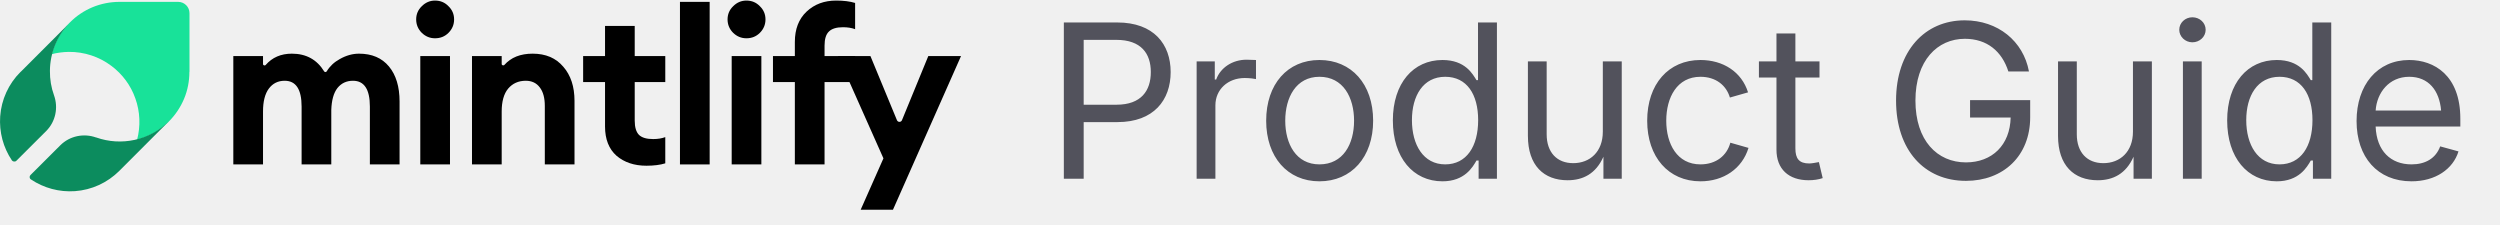
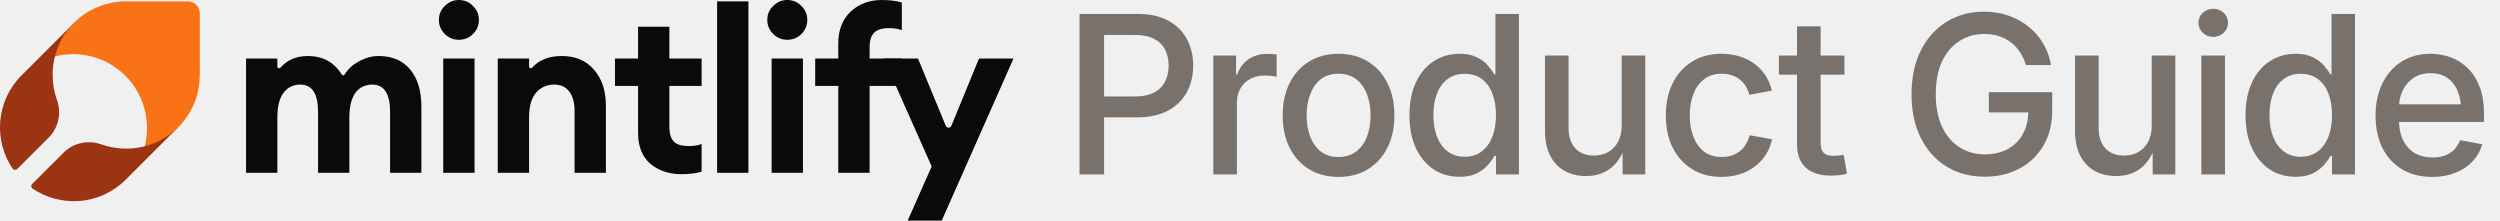
- <svg xmlns="http://www.w3.org/2000/svg" width="256" height="23" viewBox="0 0 256 23" fill="none">
-   <g clip-path="url(#clip0_10130_19192)">
-     <g clip-path="url(#clip1_10130_19192)">
-       <path d="M91.44 21.476H88.133L90.464 16.216L85.802 5.74H89.132L91.847 12.307C91.943 12.536 92.268 12.536 92.362 12.306L95.058 5.74H98.409L91.44 21.476Z" fill="#000000" />
-       <path d="M81.393 16.837V8.403H79.152V5.74H81.393V4.297C81.393 2.98 81.792 1.944 82.592 1.19C83.391 0.435 84.404 0.058 85.633 0.058C86.387 0.058 87.031 0.139 87.564 0.302V2.988C87.208 2.854 86.794 2.788 86.32 2.788C85.655 2.788 85.174 2.936 84.878 3.232C84.582 3.513 84.434 3.994 84.434 4.674V5.74H87.564V8.403H84.434V16.837H81.393Z" fill="#000000" />
-       <path d="M76.433 3.92C75.915 3.92 75.463 3.735 75.079 3.365C74.694 2.98 74.502 2.521 74.502 1.989C74.502 1.456 74.694 1.005 75.079 0.635C75.463 0.25 75.915 0.058 76.433 0.058C76.98 0.058 77.438 0.25 77.809 0.635C78.193 1.005 78.386 1.456 78.386 1.989C78.386 2.521 78.193 2.98 77.809 3.365C77.438 3.735 76.98 3.92 76.433 3.92ZM74.924 16.837V5.74H77.964V16.837H74.924Z" fill="#000000" />
-       <path d="M69.628 16.837V0.191H72.669V16.837H69.628Z" fill="#000000" />
-       <path d="M66.194 16.97C64.951 16.97 63.93 16.63 63.131 15.949C62.347 15.254 61.955 14.255 61.955 12.953V8.403H59.713V5.74H61.955V2.655H64.995V5.74H68.125V8.403H64.995V12.354C64.995 13.034 65.143 13.523 65.439 13.819C65.735 14.1 66.216 14.24 66.882 14.24C67.355 14.24 67.769 14.174 68.125 14.04V16.726C67.592 16.889 66.948 16.97 66.194 16.97Z" fill="#000000" />
-       <path d="M48.332 16.837V5.74H51.373V6.551C51.373 6.688 51.559 6.748 51.65 6.646C52.328 5.879 53.293 5.495 54.546 5.495C55.878 5.495 56.921 5.939 57.676 6.827C58.445 7.7 58.83 8.869 58.83 10.334V16.837H55.789V10.844C55.789 10.03 55.619 9.402 55.279 8.958C54.939 8.499 54.458 8.27 53.836 8.27C53.096 8.27 52.497 8.536 52.038 9.069C51.594 9.601 51.373 10.386 51.373 11.421V16.837H48.332Z" fill="#000000" />
-       <path d="M44.547 3.92C44.029 3.92 43.578 3.735 43.193 3.365C42.809 2.98 42.616 2.521 42.616 1.989C42.616 1.456 42.809 1.005 43.193 0.635C43.578 0.25 44.029 0.058 44.547 0.058C45.095 0.058 45.553 0.25 45.923 0.635C46.308 1.005 46.5 1.456 46.5 1.989C46.5 2.521 46.308 2.98 45.923 3.365C45.553 3.735 45.095 3.92 44.547 3.92ZM43.038 16.837V5.74H46.079V16.837H43.038Z" fill="#000000" />
-       <path d="M37.875 16.837V10.911C37.875 9.15 37.298 8.27 36.144 8.27C35.478 8.27 34.945 8.521 34.546 9.024C34.161 9.527 33.954 10.275 33.924 11.266V16.837H30.884V10.911C30.884 9.15 30.306 8.27 29.152 8.27C28.472 8.27 27.932 8.536 27.532 9.069C27.133 9.601 26.933 10.386 26.933 11.421V16.837H23.892V5.74H26.933V6.559C26.933 6.695 27.116 6.755 27.206 6.652C27.878 5.881 28.771 5.495 29.885 5.495C31.349 5.495 32.452 6.1 33.193 7.309C33.252 7.404 33.395 7.403 33.454 7.307C33.774 6.78 34.219 6.361 34.79 6.05C35.441 5.68 36.099 5.495 36.765 5.495C38.082 5.495 39.103 5.932 39.828 6.805C40.553 7.678 40.916 8.876 40.916 10.4V16.837H37.875Z" fill="#000000" />
-       <path d="M19.403 7.362V1.35C19.403 0.705 18.879 0.191 18.244 0.191H12.235C11.291 0.191 10.357 0.378 9.487 0.733C8.618 1.098 7.824 1.621 7.16 2.295L7.114 2.341C6.235 3.23 5.609 4.333 5.291 5.548C5.861 5.399 6.45 5.324 7.039 5.314C8.609 5.296 10.151 5.801 11.403 6.745C12.534 7.586 13.394 8.746 13.861 10.083C14.347 11.438 14.403 12.916 14.039 14.309C15.244 13.991 16.356 13.364 17.244 12.486L17.291 12.439C17.954 11.775 18.487 10.98 18.851 10.111C19.216 9.241 19.393 8.306 19.393 7.362H19.403Z" fill="#18E299" />
-       <path d="M5.112 7.26C5.121 5.416 5.857 3.646 7.151 2.324L2.151 7.326C2.133 7.344 2.114 7.354 2.095 7.372C0.876 8.583 0.14 10.204 0.019 11.918C-0.092 13.52 0.327 15.103 1.22 16.426C1.306 16.552 1.537 16.593 1.667 16.472L4.73 13.417C5.689 12.458 5.987 11.033 5.531 9.757C5.242 8.965 5.103 8.117 5.112 7.26Z" fill="#0C8C5E" />
-       <path d="M17.262 12.44C16.303 13.38 15.102 14.032 13.799 14.321C12.486 14.61 11.127 14.526 9.861 14.079C9.861 14.079 9.851 14.079 9.842 14.079C8.567 13.622 7.142 13.921 6.183 14.871L3.12 17.926C2.99 18.056 3.009 18.27 3.167 18.373C4.489 19.258 6.072 19.686 7.673 19.574C9.386 19.453 10.997 18.717 12.216 17.497L12.263 17.451L17.262 12.449V12.44Z" fill="#0C8C5E" />
-     </g>
-   </g>
-   <text x="107" y="18.3" font-family="Inter, ui-sans-serif, system-ui, -apple-system, BlinkMacSystemFont, sans-serif" font-size="22" font-weight="400" fill="#52525C" letter-spacing="-0.01em">Product Guide</text>
-   <defs>
-     <clipPath id="clip0_10130_19192">
-       <rect width="98.419" height="21.534" fill="#FFFFFF" />
-     </clipPath>
-     <clipPath id="clip1_10130_19192">
-       <rect width="98.419" height="21.533" fill="#FFFFFF" transform="translate(0 0.000488281)" />
-     </clipPath>
-   </defs>
+ <svg xmlns="http://www.w3.org/2000/svg" width="204" height="18" viewBox="0 0 204 18" fill="none">
+   <path d="M76.846 18H74.066L76.025 13.579L72.108 4.775H74.906L77.176 10.266C77.26 10.469 77.549 10.469 77.632 10.265L79.886 4.775H82.703L76.846 18Z" fill="#0C0A09" />
+   <path d="M68.404 14.101V7.013H66.52V4.775H68.404V3.563C68.404 2.456 68.74 1.585 69.411 0.951C70.082 0.317 70.934 0 71.966 0C72.601 0 73.141 0.068 73.589 0.205V2.462C73.291 2.35 72.943 2.294 72.545 2.294C71.985 2.294 71.581 2.419 71.332 2.667C71.084 2.904 70.959 3.308 70.959 3.88V4.775H73.589V7.013H70.959V14.101H68.404Z" fill="#0C0A09" />
+   <path d="M64.234 3.246C63.798 3.246 63.419 3.09 63.096 2.779C62.773 2.456 62.611 2.07 62.611 1.623C62.611 1.175 62.773 0.796 63.096 0.485C63.419 0.162 63.798 0 64.234 0C64.694 0 65.079 0.162 65.39 0.485C65.713 0.796 65.875 1.175 65.875 1.623C65.875 2.07 65.713 2.456 65.39 2.779C65.079 3.09 64.694 3.246 64.234 3.246ZM62.965 14.101V4.775H65.521V14.101H62.965Z" fill="#0C0A09" />
+   <path d="M58.516 14.101V0.112H61.071V14.101H58.516Z" fill="#0C0A09" />
+   <path d="M55.629 14.213C54.584 14.213 53.726 13.927 53.055 13.355C52.396 12.771 52.066 11.932 52.066 10.837V7.013H50.182V4.775H52.066V2.182H54.621V4.775H57.252V7.013H54.621V10.334C54.621 10.906 54.746 11.316 54.995 11.565C55.243 11.801 55.647 11.919 56.207 11.919C56.605 11.919 56.953 11.863 57.252 11.751V14.008C56.804 14.145 56.263 14.213 55.629 14.213Z" fill="#0C0A09" />
+   <path d="M40.618 14.102V4.775H43.173V5.436C43.173 5.558 43.339 5.612 43.42 5.521C43.989 4.887 44.796 4.57 45.84 4.57C46.96 4.57 47.836 4.943 48.471 5.689C49.117 6.423 49.441 7.405 49.441 8.636V14.102H46.885V9.065C46.885 8.381 46.742 7.853 46.456 7.48C46.17 7.094 45.766 6.902 45.244 6.902C44.622 6.902 44.118 7.126 43.733 7.573C43.36 8.021 43.173 8.68 43.173 9.55V14.102H40.618Z" fill="#0C0A09" />
+   <path d="M37.436 3.246C37.001 3.246 36.622 3.09 36.298 2.779C35.975 2.456 35.813 2.07 35.813 1.623C35.813 1.175 35.975 0.796 36.298 0.485C36.622 0.162 37.001 0 37.436 0C37.896 0 38.282 0.162 38.593 0.485C38.916 0.796 39.078 1.175 39.078 1.623C39.078 2.07 38.916 2.456 38.593 2.779C38.282 3.09 37.896 3.246 37.436 3.246ZM36.168 14.101V4.775H38.723V14.101H36.168Z" fill="#0C0A09" />
+   <path d="M31.83 14.102V9.121C31.83 7.642 31.345 6.902 30.375 6.902C29.815 6.902 29.367 7.113 29.032 7.536C28.708 7.959 28.534 8.587 28.509 9.42V14.102H25.954V9.121C25.954 7.642 25.469 6.902 24.499 6.902C23.927 6.902 23.473 7.126 23.137 7.573C22.802 8.021 22.634 8.68 22.634 9.55V14.102H20.078V4.775H22.634V5.443C22.634 5.564 22.797 5.618 22.877 5.527C23.44 4.889 24.186 4.57 25.115 4.57C26.341 4.57 27.266 5.075 27.889 6.084C27.941 6.168 28.068 6.167 28.12 6.082C28.389 5.644 28.761 5.296 29.237 5.036C29.784 4.726 30.337 4.57 30.897 4.57C32.004 4.57 32.862 4.937 33.471 5.671C34.08 6.404 34.385 7.412 34.385 8.692V14.102H31.83Z" fill="#0C0A09" />
+   <path d="M16.305 6.139V1.086C16.305 0.544 15.865 0.112 15.331 0.112H10.281C9.488 0.112 8.702 0.269 7.972 0.568C7.242 0.874 6.574 1.314 6.016 1.88L5.977 1.919C5.239 2.666 4.713 3.593 4.446 4.614C4.925 4.488 5.419 4.426 5.914 4.418C7.234 4.402 8.53 4.826 9.582 5.62C10.532 6.327 11.255 7.301 11.648 8.425C12.056 9.564 12.103 10.806 11.797 11.977C12.81 11.71 13.745 11.183 14.491 10.444L14.53 10.405C15.088 9.847 15.535 9.179 15.842 8.449C16.148 7.718 16.297 6.932 16.297 6.139H16.305Z" fill="#F97316" />
+   <path d="M4.295 6.053C4.303 4.503 4.921 3.016 6.008 1.904L1.807 6.108C1.791 6.124 1.775 6.131 1.76 6.147C0.735 7.165 0.117 8.527 0.015 9.967C-0.079 11.313 0.273 12.644 1.024 13.756C1.096 13.862 1.29 13.897 1.4 13.795L3.974 11.227C4.78 10.421 5.03 9.223 4.647 8.151C4.404 7.486 4.287 6.773 4.295 6.053Z" fill="#9A3412" />
+   <path d="M14.506 10.406C13.7 11.196 12.69 11.744 11.595 11.987C10.492 12.23 9.349 12.159 8.285 11.784C8.285 11.784 8.277 11.784 8.27 11.784C7.198 11.4 6.001 11.65 5.195 12.449L2.62 15.016C2.511 15.126 2.527 15.306 2.66 15.392C3.771 16.136 5.101 16.496 6.447 16.402C7.886 16.3 9.24 15.682 10.265 14.656L10.304 14.617L14.506 10.414V10.406Z" fill="#9A3412" />
+   <path d="M88.091 14.232V1.137H92.82C93.816 1.137 94.651 1.318 95.325 1.682C95.999 2.045 96.505 2.546 96.845 3.185C97.191 3.817 97.364 4.538 97.364 5.347C97.364 6.161 97.191 6.888 96.845 7.526C96.499 8.159 95.987 8.66 95.307 9.029C94.633 9.393 93.795 9.574 92.793 9.574H89.462V7.869H92.635C93.262 7.869 93.775 7.764 94.173 7.553C94.578 7.336 94.876 7.037 95.07 6.656C95.263 6.275 95.36 5.839 95.36 5.347C95.36 4.854 95.263 4.421 95.07 4.046C94.876 3.671 94.578 3.378 94.173 3.167C93.769 2.956 93.253 2.851 92.626 2.851H90.095V14.232H88.091ZM99.008 14.232V4.529H100.862V6.085H100.95C101.132 5.558 101.436 5.145 101.864 4.846C102.298 4.547 102.805 4.397 103.385 4.397C103.514 4.397 103.651 4.403 103.798 4.415C103.95 4.421 104.076 4.43 104.176 4.441V6.261C104.105 6.243 103.971 6.223 103.771 6.199C103.578 6.176 103.376 6.164 103.165 6.164C102.743 6.164 102.362 6.255 102.022 6.437C101.682 6.618 101.416 6.876 101.223 7.21C101.029 7.538 100.932 7.925 100.932 8.37V14.232H99.008ZM109.221 14.435C108.307 14.435 107.507 14.227 106.822 13.81C106.142 13.389 105.612 12.803 105.231 12.053C104.856 11.297 104.668 10.421 104.668 9.425C104.668 8.417 104.856 7.535 105.231 6.779C105.612 6.023 106.142 5.438 106.822 5.021C107.507 4.6 108.307 4.389 109.221 4.389C110.141 4.389 110.941 4.6 111.62 5.021C112.306 5.438 112.836 6.023 113.211 6.779C113.592 7.535 113.782 8.417 113.782 9.425C113.782 10.421 113.592 11.297 113.211 12.053C112.836 12.803 112.306 13.389 111.62 13.81C110.941 14.227 110.141 14.435 109.221 14.435ZM109.221 12.809C109.801 12.809 110.284 12.659 110.671 12.36C111.064 12.056 111.357 11.648 111.55 11.139C111.743 10.623 111.84 10.052 111.84 9.425C111.84 8.786 111.743 8.212 111.55 7.702C111.357 7.187 111.064 6.776 110.671 6.472C110.284 6.167 109.801 6.015 109.221 6.015C108.641 6.015 108.157 6.167 107.771 6.472C107.39 6.776 107.103 7.187 106.909 7.702C106.716 8.212 106.619 8.786 106.619 9.425C106.619 10.052 106.716 10.623 106.909 11.139C107.103 11.648 107.39 12.056 107.771 12.36C108.157 12.659 108.641 12.809 109.221 12.809ZM119.1 14.426C118.303 14.426 117.597 14.224 116.982 13.819C116.367 13.409 115.883 12.829 115.532 12.079C115.186 11.329 115.013 10.435 115.013 9.398C115.013 8.355 115.189 7.462 115.541 6.718C115.892 5.968 116.376 5.394 116.991 4.995C117.612 4.591 118.315 4.389 119.1 4.389C119.663 4.389 120.128 4.482 120.498 4.67C120.873 4.852 121.171 5.071 121.394 5.329C121.623 5.587 121.801 5.833 121.93 6.067H122.027V1.137H123.943V14.232H122.071V12.721H121.939C121.81 12.967 121.628 13.222 121.394 13.485C121.16 13.743 120.858 13.966 120.489 14.153C120.12 14.335 119.657 14.426 119.1 14.426ZM119.513 12.791C120.058 12.791 120.521 12.648 120.902 12.36C121.283 12.073 121.573 11.675 121.772 11.165C121.971 10.655 122.071 10.063 122.071 9.39C122.071 8.71 121.971 8.121 121.772 7.623C121.579 7.119 121.292 6.727 120.911 6.445C120.53 6.164 120.064 6.023 119.513 6.023C118.962 6.023 118.497 6.167 118.116 6.454C117.741 6.741 117.454 7.137 117.254 7.641C117.061 8.145 116.964 8.728 116.964 9.39C116.964 10.046 117.061 10.632 117.254 11.148C117.454 11.657 117.744 12.059 118.125 12.352C118.511 12.645 118.974 12.791 119.513 12.791ZM129.428 14.364C128.766 14.364 128.183 14.227 127.679 13.951C127.175 13.67 126.779 13.254 126.492 12.703C126.211 12.152 126.07 11.473 126.07 10.664V4.529H127.995V10.427C127.995 11.142 128.177 11.698 128.54 12.097C128.909 12.495 129.416 12.694 130.06 12.694C130.494 12.694 130.881 12.601 131.221 12.413C131.56 12.226 131.83 11.95 132.029 11.587C132.228 11.218 132.328 10.77 132.328 10.242V4.529H134.253V14.232H132.407L132.398 11.851H132.644C132.352 12.724 131.93 13.362 131.379 13.767C130.834 14.165 130.184 14.364 129.428 14.364ZM140.476 14.435C139.568 14.435 138.771 14.227 138.085 13.81C137.406 13.389 136.875 12.803 136.494 12.053C136.119 11.297 135.932 10.421 135.932 9.425C135.932 8.417 136.119 7.535 136.494 6.779C136.875 6.023 137.406 5.438 138.085 5.021C138.771 4.6 139.568 4.389 140.476 4.389C140.997 4.389 141.484 4.459 141.935 4.6C142.386 4.734 142.79 4.934 143.148 5.197C143.511 5.455 143.813 5.771 144.053 6.146C144.299 6.516 144.475 6.932 144.58 7.395L142.743 7.737C142.685 7.479 142.588 7.245 142.453 7.034C142.325 6.823 142.163 6.642 141.97 6.489C141.783 6.337 141.563 6.22 141.311 6.138C141.065 6.056 140.792 6.015 140.493 6.015C139.913 6.015 139.43 6.167 139.043 6.472C138.657 6.771 138.367 7.178 138.173 7.693C137.98 8.203 137.883 8.78 137.883 9.425C137.883 10.058 137.98 10.629 138.173 11.139C138.367 11.648 138.654 12.056 139.034 12.36C139.421 12.659 139.908 12.809 140.493 12.809C140.798 12.809 141.076 12.768 141.328 12.685C141.58 12.598 141.8 12.477 141.988 12.325C142.181 12.167 142.342 11.979 142.471 11.763C142.606 11.54 142.705 11.297 142.77 11.033L144.598 11.367C144.498 11.842 144.325 12.267 144.079 12.642C143.833 13.017 143.529 13.339 143.165 13.608C142.808 13.878 142.401 14.083 141.944 14.224C141.492 14.364 141.003 14.435 140.476 14.435ZM150.505 4.529V6.094H145.161V4.529H150.505ZM146.637 2.147H148.562V11.622C148.562 12.003 148.641 12.281 148.799 12.457C148.958 12.633 149.227 12.721 149.608 12.721C149.719 12.721 149.857 12.712 150.021 12.694C150.185 12.671 150.326 12.65 150.443 12.633L150.715 14.18C150.516 14.232 150.302 14.271 150.074 14.294C149.845 14.317 149.62 14.329 149.397 14.329C148.512 14.329 147.83 14.112 147.349 13.679C146.875 13.239 146.637 12.612 146.637 11.798V2.147ZM161.966 14.417C160.777 14.417 159.734 14.142 158.837 13.591C157.941 13.04 157.241 12.261 156.737 11.253C156.233 10.245 155.981 9.059 155.981 7.693C155.981 6.311 156.236 5.115 156.745 4.107C157.255 3.1 157.955 2.323 158.846 1.778C159.737 1.228 160.75 0.952 161.887 0.952C162.596 0.952 163.258 1.058 163.873 1.269C164.489 1.479 165.037 1.778 165.517 2.165C166.003 2.552 166.405 3.012 166.721 3.545C167.037 4.078 167.251 4.667 167.363 5.312H165.315C165.203 4.925 165.045 4.576 164.84 4.266C164.635 3.949 164.386 3.68 164.093 3.457C163.806 3.234 163.478 3.064 163.109 2.947C162.745 2.83 162.347 2.771 161.913 2.771C161.158 2.771 160.481 2.965 159.883 3.352C159.286 3.732 158.814 4.289 158.468 5.021C158.128 5.754 157.958 6.642 157.958 7.685C157.958 8.722 158.128 9.606 158.468 10.339C158.814 11.071 159.288 11.631 159.892 12.018C160.495 12.404 161.19 12.598 161.975 12.598C162.672 12.598 163.287 12.454 163.821 12.167C164.354 11.88 164.767 11.473 165.06 10.945C165.359 10.418 165.508 9.8 165.508 9.091L166.036 9.17H162.291V7.526H167.459V9.029C167.459 10.119 167.222 11.068 166.747 11.877C166.273 12.68 165.622 13.304 164.796 13.749C163.97 14.194 163.027 14.417 161.966 14.417ZM172.68 14.364C172.018 14.364 171.435 14.227 170.931 13.951C170.427 13.67 170.032 13.254 169.745 12.703C169.464 12.152 169.323 11.473 169.323 10.664V4.529H171.248V10.427C171.248 11.142 171.429 11.698 171.793 12.097C172.162 12.495 172.669 12.694 173.313 12.694C173.747 12.694 174.134 12.601 174.473 12.413C174.813 12.226 175.083 11.95 175.282 11.587C175.481 11.218 175.581 10.77 175.581 10.242V4.529H177.506V14.232H175.66L175.651 11.851H175.897C175.604 12.724 175.182 13.362 174.632 13.767C174.087 14.165 173.436 14.364 172.68 14.364ZM179.633 14.232V4.529H181.558V14.232H179.633ZM180.6 3.009C180.266 3.009 179.982 2.897 179.747 2.675C179.513 2.446 179.396 2.174 179.396 1.857C179.396 1.535 179.513 1.266 179.747 1.049C179.982 0.826 180.266 0.715 180.6 0.715C180.934 0.715 181.218 0.826 181.452 1.049C181.687 1.266 181.804 1.535 181.804 1.857C181.804 2.174 181.687 2.446 181.452 2.675C181.218 2.897 180.934 3.009 180.6 3.009ZM187.324 14.426C186.527 14.426 185.821 14.224 185.206 13.819C184.59 13.409 184.107 12.829 183.755 12.079C183.41 11.329 183.237 10.435 183.237 9.398C183.237 8.355 183.413 7.462 183.764 6.718C184.116 5.968 184.599 5.394 185.214 4.995C185.835 4.591 186.539 4.389 187.324 4.389C187.886 4.389 188.352 4.482 188.721 4.67C189.096 4.852 189.395 5.071 189.618 5.329C189.846 5.587 190.025 5.833 190.154 6.067H190.25V1.137H192.166V14.232H190.294V12.721H190.163C190.034 12.967 189.852 13.222 189.618 13.485C189.383 13.743 189.082 13.966 188.712 14.153C188.343 14.335 187.88 14.426 187.324 14.426ZM187.737 12.791C188.282 12.791 188.745 12.648 189.125 12.36C189.506 12.073 189.796 11.675 189.996 11.165C190.195 10.655 190.294 10.063 190.294 9.39C190.294 8.71 190.195 8.121 189.996 7.623C189.802 7.119 189.515 6.727 189.134 6.445C188.753 6.164 188.288 6.023 187.737 6.023C187.186 6.023 186.72 6.167 186.339 6.454C185.964 6.741 185.677 7.137 185.478 7.641C185.285 8.145 185.188 8.728 185.188 9.39C185.188 10.046 185.285 10.632 185.478 11.148C185.677 11.657 185.967 12.059 186.348 12.352C186.735 12.645 187.198 12.791 187.737 12.791ZM198.477 14.435C197.516 14.435 196.69 14.227 195.999 13.81C195.307 13.395 194.774 12.812 194.399 12.062C194.03 11.312 193.846 10.435 193.846 9.434C193.846 8.443 194.03 7.57 194.399 6.814C194.768 6.053 195.29 5.458 195.964 5.03C196.638 4.603 197.423 4.389 198.319 4.389C198.905 4.389 199.459 4.485 199.98 4.679C200.508 4.872 200.973 5.171 201.378 5.575C201.788 5.974 202.11 6.483 202.345 7.104C202.579 7.72 202.696 8.452 202.696 9.302V9.952H194.865V8.511H201.703L200.824 8.977C200.824 8.385 200.727 7.863 200.534 7.412C200.347 6.955 200.065 6.601 199.69 6.349C199.321 6.097 198.867 5.971 198.328 5.971C197.789 5.971 197.326 6.1 196.939 6.357C196.558 6.615 196.265 6.958 196.06 7.386C195.855 7.813 195.753 8.291 195.753 8.818V9.759C195.753 10.409 195.864 10.966 196.087 11.429C196.315 11.892 196.635 12.246 197.045 12.492C197.461 12.732 197.944 12.852 198.495 12.852C198.864 12.852 199.198 12.8 199.497 12.694C199.796 12.583 200.051 12.422 200.262 12.211C200.472 12 200.631 11.742 200.736 11.438L202.547 11.771C202.4 12.299 202.139 12.765 201.764 13.169C201.389 13.567 200.921 13.878 200.358 14.101C199.802 14.323 199.175 14.435 198.477 14.435Z" fill="#78716C" />
</svg>
